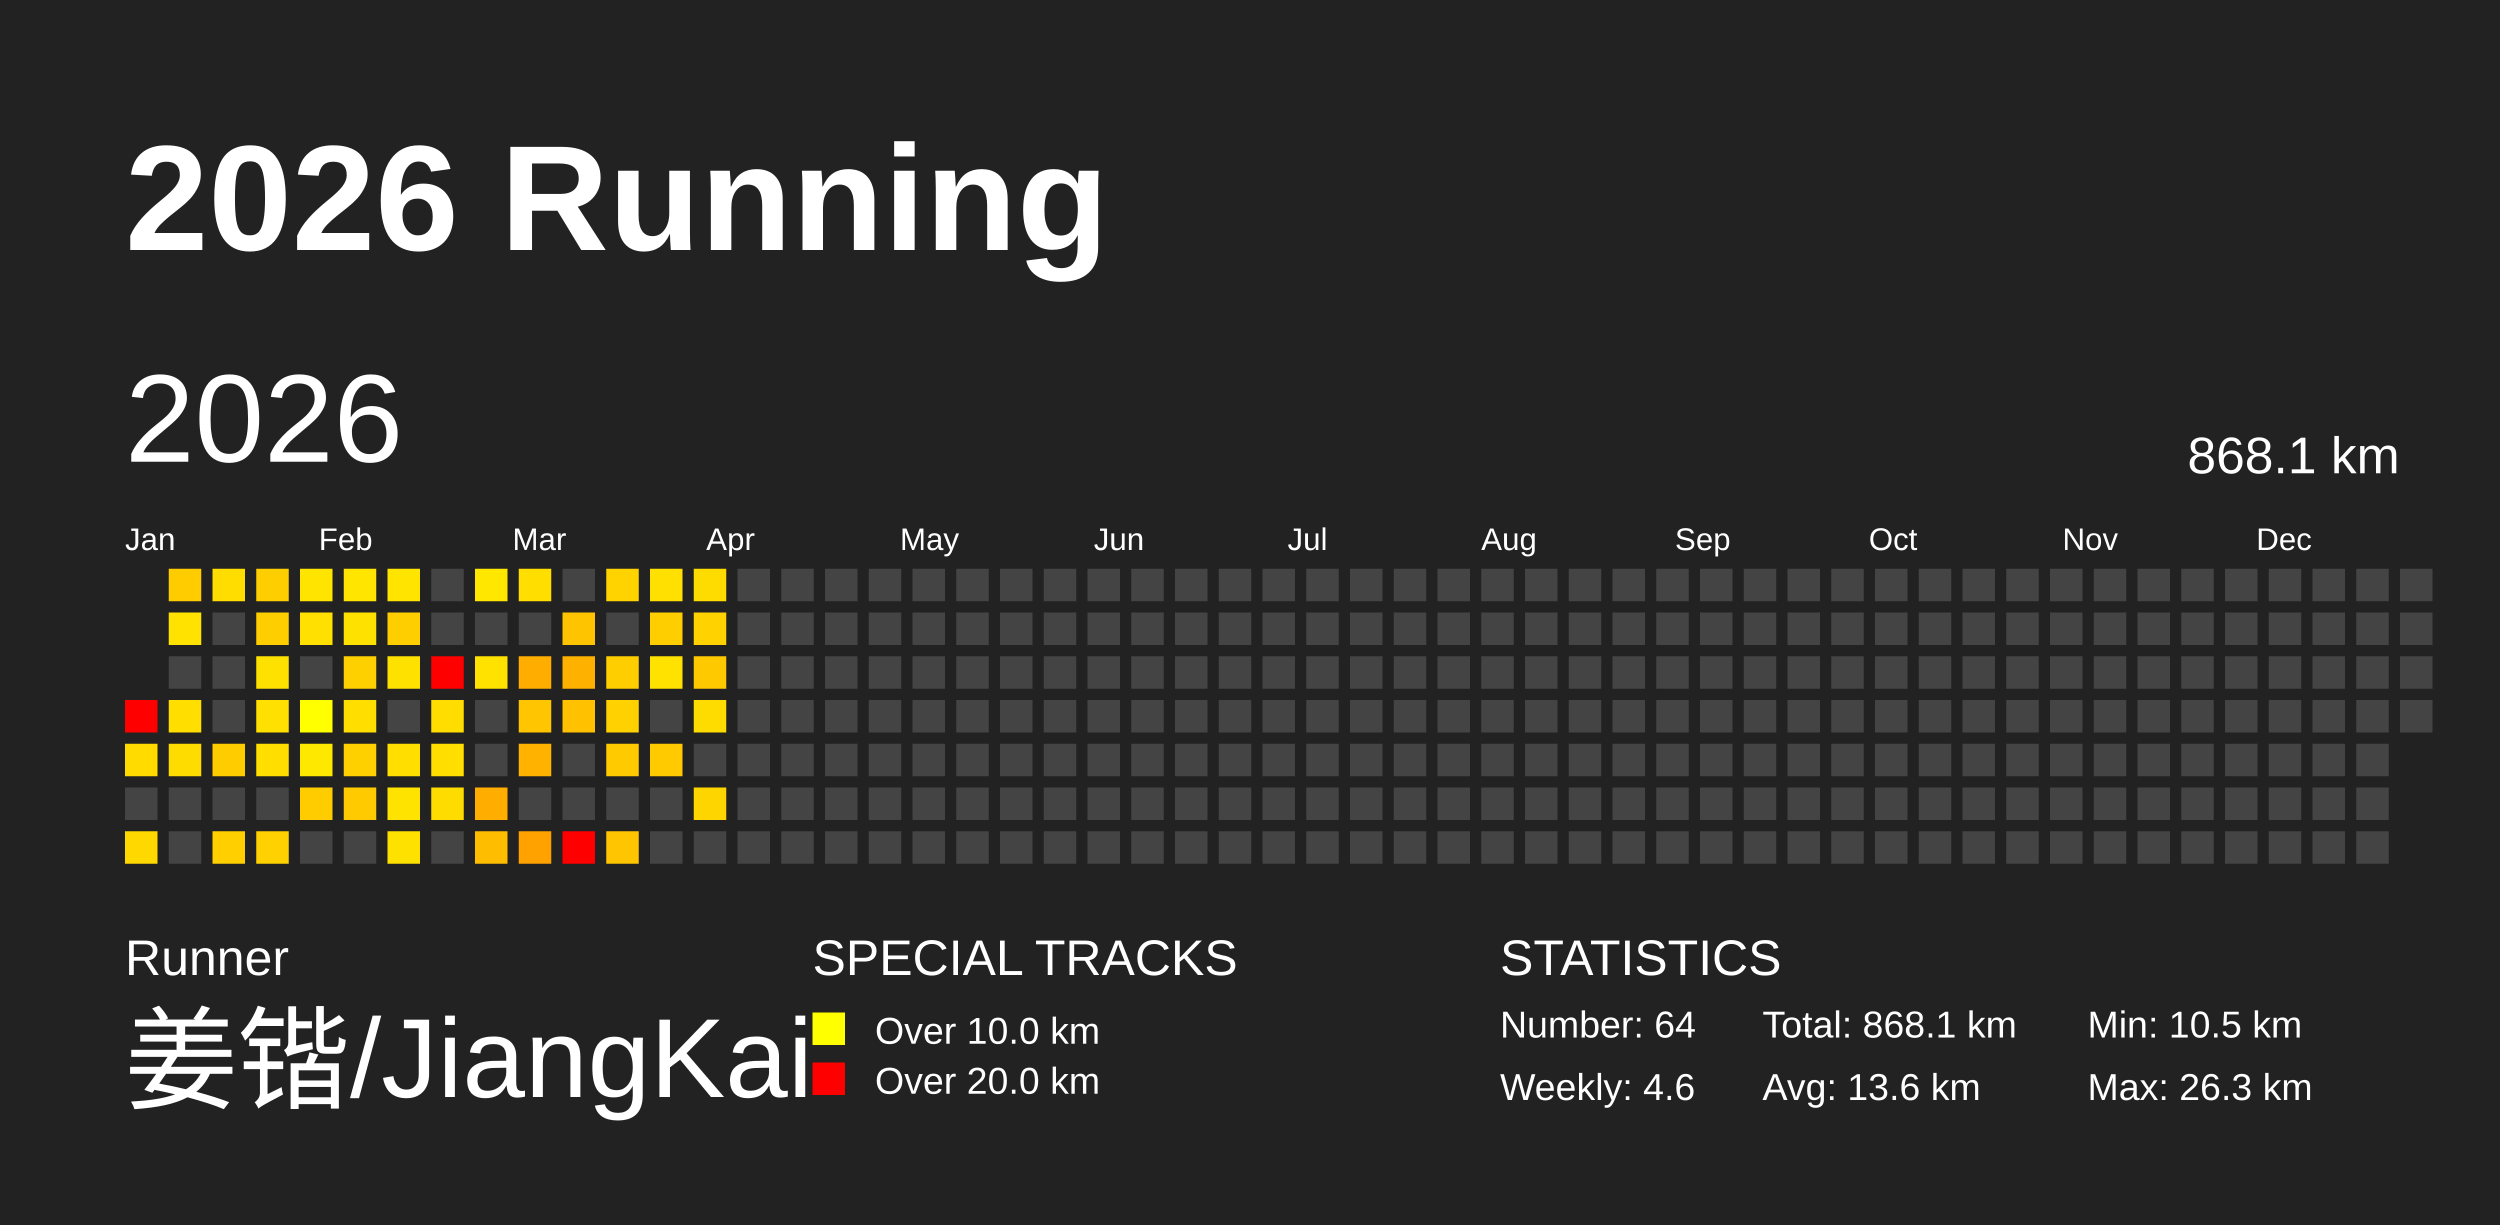
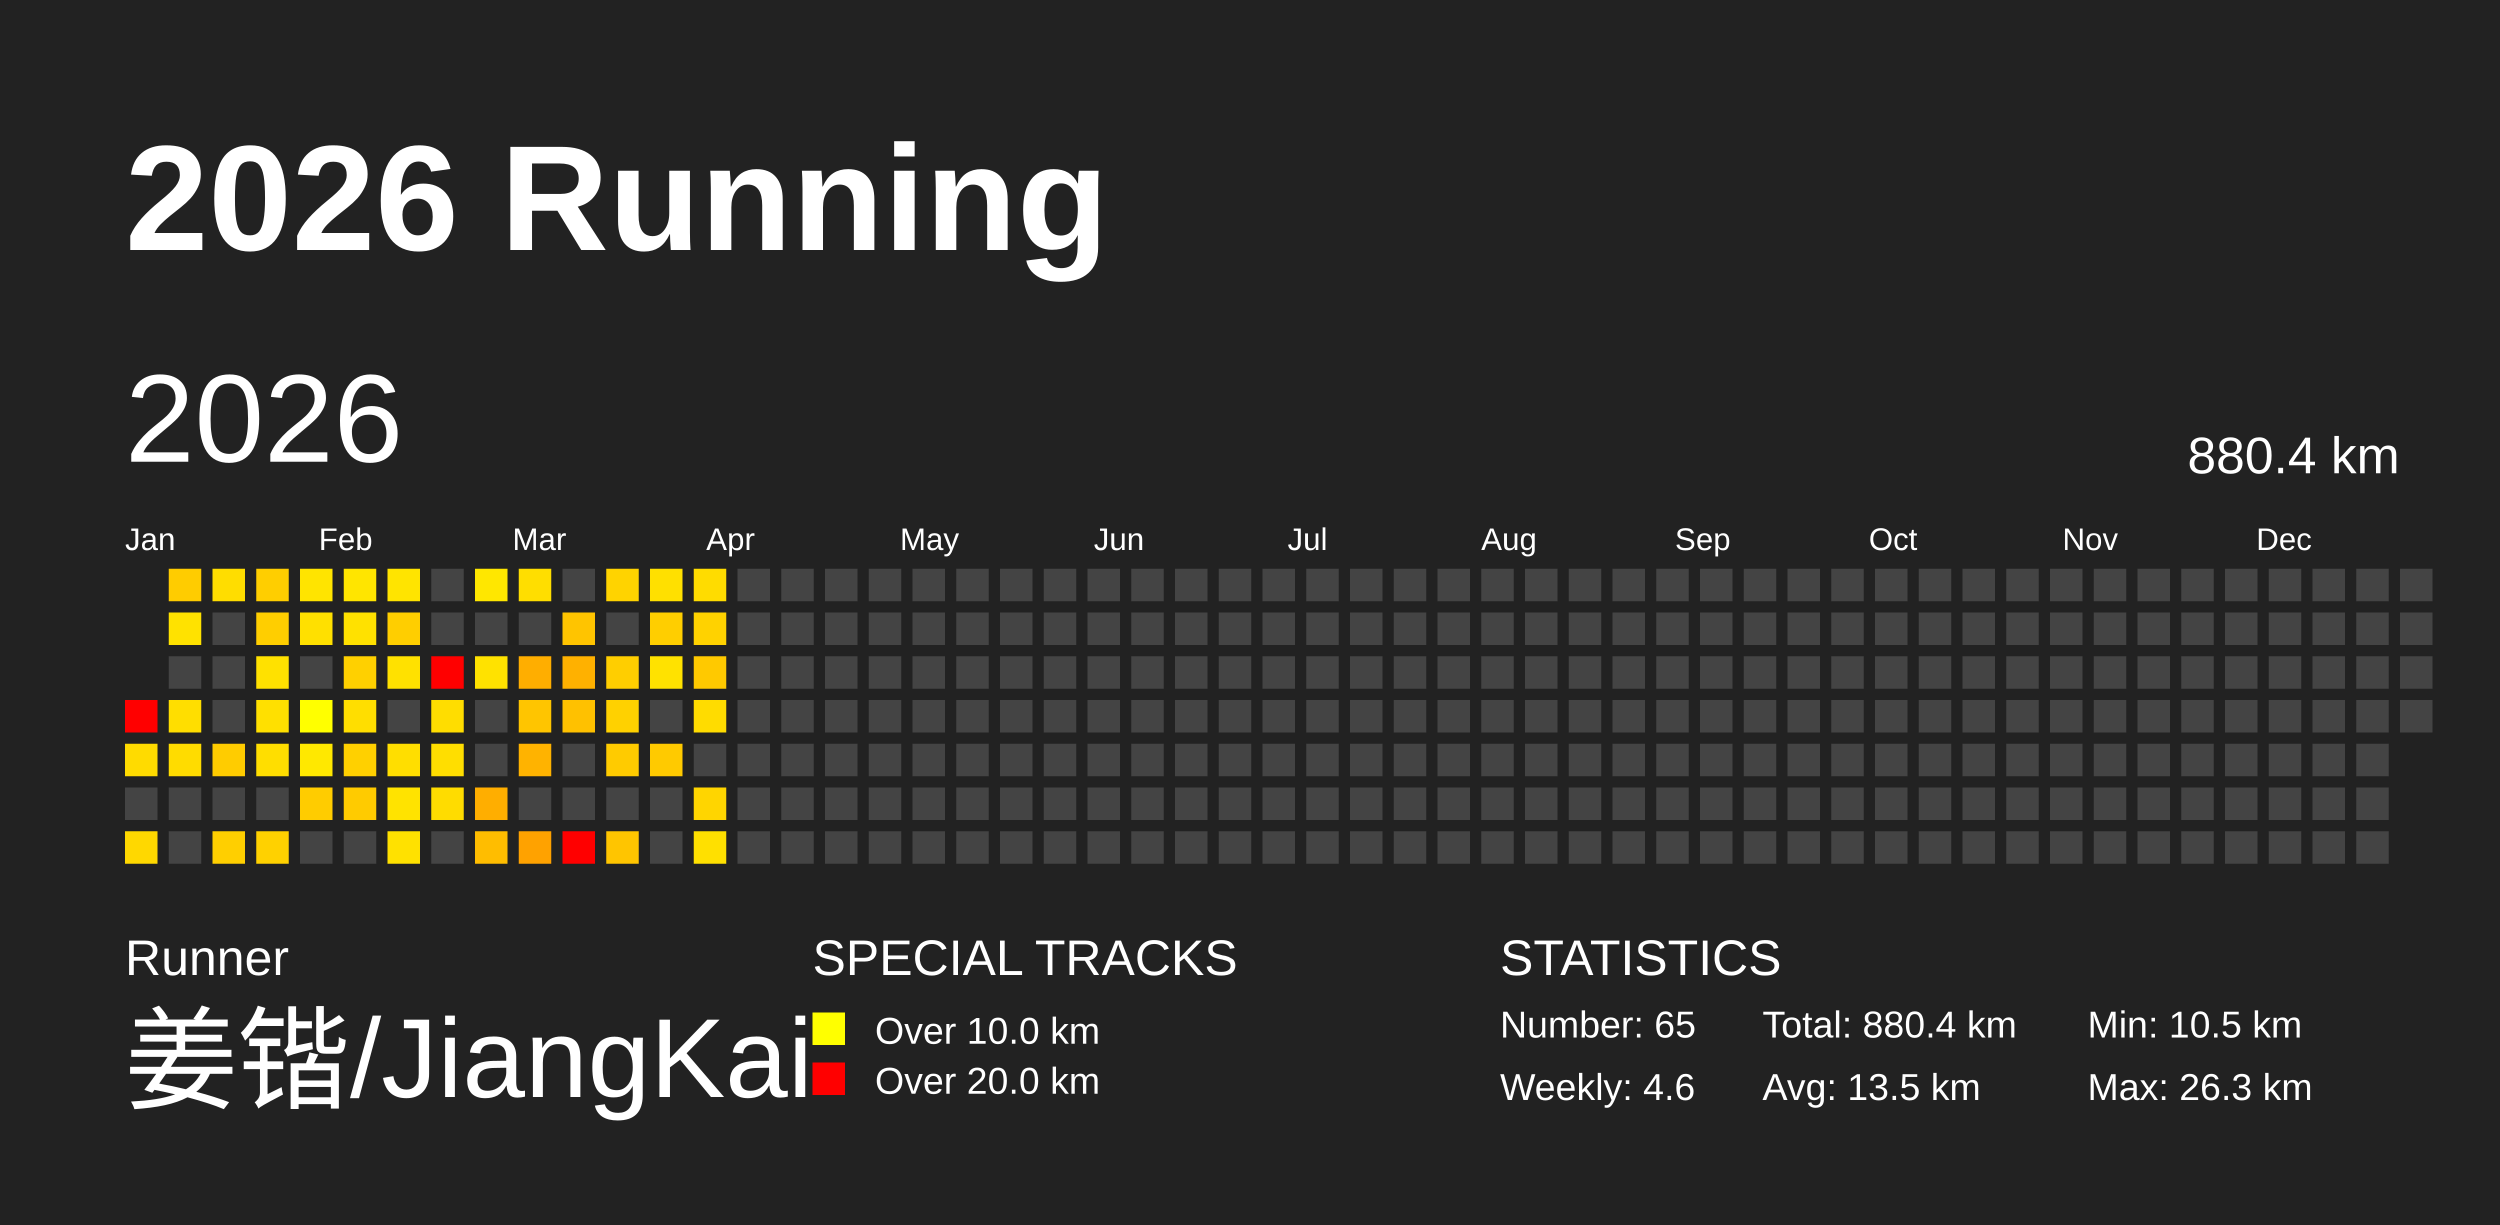
<svg xmlns="http://www.w3.org/2000/svg" baseProfile="full" height="98mm" version="1.1" viewBox="0,0,200,98" width="200mm">
  <defs />
  <rect fill="#222222" height="98" width="200" x="0" y="0" />
  <text fill="#FFFFFF" style="font-size:12px; font-family:Arial; font-weight:bold;" x="10" y="20">2026 Running</text>
  <text fill="#FFFFFF" style="font-size:4px; font-family:Arial" x="10" y="78">Runner</text>
  <text fill="#FFFFFF" style="font-size:9px; font-family:Arial" x="10" y="88">姜锴/JiangKai</text>
  <text fill="#FFFFFF" style="font-size:4px; font-family:Arial" x="65" y="78">SPECIAL TRACKS</text>
  <rect fill="yellow" height="2.6" width="2.6" x="65" y="81" />
  <text fill="#FFFFFF" style="font-size:3px; font-family:Arial" x="70" y="83.5">Over 10.0 km</text>
  <rect fill="red" height="2.6" width="2.6" x="65" y="85" />
  <text fill="#FFFFFF" style="font-size:3px; font-family:Arial" x="70" y="87.5">Over 20.0 km</text>
  <text fill="#FFFFFF" style="font-size:4px; font-family:Arial" x="120" y="78">STATISTICS</text>
-   <text fill="#FFFFFF" style="font-size:3px; font-family:Arial" x="120" y="83">Number: 64</text>
+   <text fill="#FFFFFF" style="font-size:3px; font-family:Arial" x="120" y="83">Number: 65</text>
  <text fill="#FFFFFF" style="font-size:3px; font-family:Arial" x="120" y="88">Weekly: 4.6</text>
-   <text fill="#FFFFFF" style="font-size:3px; font-family:Arial" x="141" y="83">Total: 868.1 km</text>
-   <text fill="#FFFFFF" style="font-size:3px; font-family:Arial" x="141" y="88">Avg: 13.6 km</text>
+   <text fill="#FFFFFF" style="font-size:3px; font-family:Arial" x="141" y="83">Total: 880.4 km</text>
+   <text fill="#FFFFFF" style="font-size:3px; font-family:Arial" x="141" y="88">Avg: 13.5 km</text>
  <text fill="#FFFFFF" style="font-size:3px; font-family:Arial" x="167" y="83">Min: 10.5 km</text>
  <text fill="#FFFFFF" style="font-size:3px; font-family:Arial" x="167" y="88">Max: 26.3 km</text>
  <text dominant-baseline="hanging" fill="#FFFFFF" style="font-size:10.0px; font-family:Arial;" x="10" y="30">2026</text>
-   <text dominant-baseline="hanging" fill="#FFFFFF" style="font-size:4.125px; font-family:Arial;" x="175" y="35">868.1 km</text>
+   <text dominant-baseline="hanging" fill="#FFFFFF" style="font-size:4.125px; font-family:Arial;" x="175" y="35">880.4 km</text>
  <text fill="#FFFFFF" style="font-size:2.5px; font-family:Arial" x="10.0" y="44">Jan</text>
  <text fill="#FFFFFF" style="font-size:2.5px; font-family:Arial" x="25.5" y="44">Feb</text>
  <text fill="#FFFFFF" style="font-size:2.5px; font-family:Arial" x="41.0" y="44">Mar</text>
  <text fill="#FFFFFF" style="font-size:2.5px; font-family:Arial" x="56.5" y="44">Apr</text>
  <text fill="#FFFFFF" style="font-size:2.5px; font-family:Arial" x="72.0" y="44">May</text>
  <text fill="#FFFFFF" style="font-size:2.5px; font-family:Arial" x="87.5" y="44">Jun</text>
  <text fill="#FFFFFF" style="font-size:2.5px; font-family:Arial" x="103.0" y="44">Jul</text>
  <text fill="#FFFFFF" style="font-size:2.5px; font-family:Arial" x="118.5" y="44">Aug</text>
  <text fill="#FFFFFF" style="font-size:2.5px; font-family:Arial" x="134.0" y="44">Sep</text>
  <text fill="#FFFFFF" style="font-size:2.5px; font-family:Arial" x="149.5" y="44">Oct</text>
  <text fill="#FFFFFF" style="font-size:2.5px; font-family:Arial" x="165.0" y="44">Nov</text>
  <text fill="#FFFFFF" style="font-size:2.5px; font-family:Arial" x="180.5" y="44">Dec</text>
  <rect fill="red" height="2.6" width="2.6" x="10.0" y="56.0" />
  <rect fill="#ffdb00" height="2.6" width="2.6" x="10.0" y="59.5" />
  <rect fill="#444444" height="2.6" width="2.6" x="10.0" y="63.0" />
  <rect fill="#ffd800" height="2.6" width="2.6" x="10.0" y="66.5" />
  <rect fill="#ffcc00" height="2.6" width="2.6" x="13.5" y="45.5" />
  <rect fill="#ffe200" height="2.6" width="2.6" x="13.5" y="49.0" />
  <rect fill="#444444" height="2.6" width="2.6" x="13.5" y="52.5" />
  <rect fill="#ffde00" height="2.6" width="2.6" x="13.5" y="56.0" />
  <rect fill="#ffdc00" height="2.6" width="2.6" x="13.5" y="59.5" />
  <rect fill="#444444" height="2.6" width="2.6" x="13.5" y="63.0" />
  <rect fill="#444444" height="2.6" width="2.6" x="13.5" y="66.5" />
  <rect fill="#ffdd00" height="2.6" width="2.6" x="17.0" y="45.5" />
  <rect fill="#444444" height="2.6" width="2.6" x="17.0" y="49.0" />
  <rect fill="#444444" height="2.6" width="2.6" x="17.0" y="52.5" />
  <rect fill="#444444" height="2.6" width="2.6" x="17.0" y="56.0" />
  <rect fill="#ffcc00" height="2.6" width="2.6" x="17.0" y="59.5" />
  <rect fill="#444444" height="2.6" width="2.6" x="17.0" y="63.0" />
  <rect fill="#ffcf00" height="2.6" width="2.6" x="17.0" y="66.5" />
  <rect fill="#ffce00" height="2.6" width="2.6" x="20.5" y="45.5" />
  <rect fill="#ffce00" height="2.6" width="2.6" x="20.5" y="49.0" />
  <rect fill="#ffe100" height="2.6" width="2.6" x="20.5" y="52.5" />
  <rect fill="#ffe000" height="2.6" width="2.6" x="20.5" y="56.0" />
  <rect fill="#ffde00" height="2.6" width="2.6" x="20.5" y="59.5" />
  <rect fill="#444444" height="2.6" width="2.6" x="20.5" y="63.0" />
  <rect fill="#ffd100" height="2.6" width="2.6" x="20.5" y="66.5" />
  <rect fill="#ffe400" height="2.6" width="2.6" x="24.0" y="45.5" />
  <rect fill="#ffe000" height="2.6" width="2.6" x="24.0" y="49.0" />
  <rect fill="#444444" height="2.6" width="2.6" x="24.0" y="52.5" />
  <rect fill="#ffff00" height="2.6" width="2.6" x="24.0" y="56.0" />
  <rect fill="#ffe800" height="2.6" width="2.6" x="24.0" y="59.5" />
  <rect fill="#ffcc00" height="2.6" width="2.6" x="24.0" y="63.0" />
  <rect fill="#444444" height="2.6" width="2.6" x="24.0" y="66.5" />
  <rect fill="#ffe500" height="2.6" width="2.6" x="27.5" y="45.5" />
  <rect fill="#ffe100" height="2.6" width="2.6" x="27.5" y="49.0" />
  <rect fill="#ffd000" height="2.6" width="2.6" x="27.5" y="52.5" />
  <rect fill="#ffde00" height="2.6" width="2.6" x="27.5" y="56.0" />
  <rect fill="#ffd000" height="2.6" width="2.6" x="27.5" y="59.5" />
  <rect fill="#ffcb00" height="2.6" width="2.6" x="27.5" y="63.0" />
  <rect fill="#444444" height="2.6" width="2.6" x="27.5" y="66.5" />
  <rect fill="#ffe400" height="2.6" width="2.6" x="31.0" y="45.5" />
  <rect fill="#ffce00" height="2.6" width="2.6" x="31.0" y="49.0" />
  <rect fill="#ffe100" height="2.6" width="2.6" x="31.0" y="52.5" />
  <rect fill="#444444" height="2.6" width="2.6" x="31.0" y="56.0" />
  <rect fill="#ffde00" height="2.6" width="2.6" x="31.0" y="59.5" />
  <rect fill="#ffe300" height="2.6" width="2.6" x="31.0" y="63.0" />
  <rect fill="#ffe100" height="2.6" width="2.6" x="31.0" y="66.5" />
  <rect fill="#444444" height="2.6" width="2.6" x="34.5" y="45.5" />
  <rect fill="#444444" height="2.6" width="2.6" x="34.5" y="49.0" />
  <rect fill="red" height="2.6" width="2.6" x="34.5" y="52.5" />
  <rect fill="#ffdd00" height="2.6" width="2.6" x="34.5" y="56.0" />
  <rect fill="#ffde00" height="2.6" width="2.6" x="34.5" y="59.5" />
  <rect fill="#ffdc00" height="2.6" width="2.6" x="34.5" y="63.0" />
  <rect fill="#444444" height="2.6" width="2.6" x="34.5" y="66.5" />
  <rect fill="#ffe700" height="2.6" width="2.6" x="38.0" y="45.5" />
  <rect fill="#444444" height="2.6" width="2.6" x="38.0" y="49.0" />
  <rect fill="#ffe200" height="2.6" width="2.6" x="38.0" y="52.5" />
  <rect fill="#444444" height="2.6" width="2.6" x="38.0" y="56.0" />
  <rect fill="#444444" height="2.6" width="2.6" x="38.0" y="59.5" />
  <rect fill="#ffae00" height="2.6" width="2.6" x="38.0" y="63.0" />
  <rect fill="#ffbd00" height="2.6" width="2.6" x="38.0" y="66.5" />
  <rect fill="#ffde00" height="2.6" width="2.6" x="41.5" y="45.5" />
  <rect fill="#444444" height="2.6" width="2.6" x="41.5" y="49.0" />
  <rect fill="#ffae00" height="2.6" width="2.6" x="41.5" y="52.5" />
  <rect fill="#ffc500" height="2.6" width="2.6" x="41.5" y="56.0" />
  <rect fill="#ffb300" height="2.6" width="2.6" x="41.5" y="59.5" />
  <rect fill="#444444" height="2.6" width="2.6" x="41.5" y="63.0" />
  <rect fill="#ffa200" height="2.6" width="2.6" x="41.5" y="66.5" />
  <rect fill="#444444" height="2.6" width="2.6" x="45.0" y="45.5" />
  <rect fill="#ffc400" height="2.6" width="2.6" x="45.0" y="49.0" />
  <rect fill="#ffb100" height="2.6" width="2.6" x="45.0" y="52.5" />
  <rect fill="#ffc100" height="2.6" width="2.6" x="45.0" y="56.0" />
  <rect fill="#444444" height="2.6" width="2.6" x="45.0" y="59.5" />
  <rect fill="#444444" height="2.6" width="2.6" x="45.0" y="63.0" />
  <rect fill="red" height="2.6" width="2.6" x="45.0" y="66.5" />
  <rect fill="#ffd300" height="2.6" width="2.6" x="48.5" y="45.5" />
  <rect fill="#444444" height="2.6" width="2.6" x="48.5" y="49.0" />
  <rect fill="#ffce00" height="2.6" width="2.6" x="48.5" y="52.5" />
  <rect fill="#ffd100" height="2.6" width="2.6" x="48.5" y="56.0" />
  <rect fill="#ffcb00" height="2.6" width="2.6" x="48.5" y="59.5" />
  <rect fill="#444444" height="2.6" width="2.6" x="48.5" y="63.0" />
  <rect fill="#ffc500" height="2.6" width="2.6" x="48.5" y="66.5" />
  <rect fill="#ffe000" height="2.6" width="2.6" x="52.0" y="45.5" />
  <rect fill="#ffce00" height="2.6" width="2.6" x="52.0" y="49.0" />
  <rect fill="#ffe200" height="2.6" width="2.6" x="52.0" y="52.5" />
  <rect fill="#444444" height="2.6" width="2.6" x="52.0" y="56.0" />
  <rect fill="#ffca00" height="2.6" width="2.6" x="52.0" y="59.5" />
  <rect fill="#444444" height="2.6" width="2.6" x="52.0" y="63.0" />
  <rect fill="#444444" height="2.6" width="2.6" x="52.0" y="66.5" />
  <rect fill="#ffdc00" height="2.6" width="2.6" x="55.5" y="45.5" />
  <rect fill="#ffd200" height="2.6" width="2.6" x="55.5" y="49.0" />
  <rect fill="#ffc900" height="2.6" width="2.6" x="55.5" y="52.5" />
  <rect fill="#ffdc00" height="2.6" width="2.6" x="55.5" y="56.0" />
  <rect fill="#444444" height="2.6" width="2.6" x="55.5" y="59.5" />
  <rect fill="#ffd500" height="2.6" width="2.6" x="55.5" y="63.0" />
-   <rect fill="#444444" height="2.6" width="2.6" x="55.5" y="66.5" />
+   <rect fill="#ffe000" height="2.6" width="2.6" x="55.5" y="66.5" />
  <rect fill="#444444" height="2.6" width="2.6" x="59.0" y="45.5" />
  <rect fill="#444444" height="2.6" width="2.6" x="59.0" y="49.0" />
  <rect fill="#444444" height="2.6" width="2.6" x="59.0" y="52.5" />
  <rect fill="#444444" height="2.6" width="2.6" x="59.0" y="56.0" />
  <rect fill="#444444" height="2.6" width="2.6" x="59.0" y="59.5" />
  <rect fill="#444444" height="2.6" width="2.6" x="59.0" y="63.0" />
  <rect fill="#444444" height="2.6" width="2.6" x="59.0" y="66.5" />
  <rect fill="#444444" height="2.6" width="2.6" x="62.5" y="45.5" />
  <rect fill="#444444" height="2.6" width="2.6" x="62.5" y="49.0" />
  <rect fill="#444444" height="2.6" width="2.6" x="62.5" y="52.5" />
  <rect fill="#444444" height="2.6" width="2.6" x="62.5" y="56.0" />
  <rect fill="#444444" height="2.6" width="2.6" x="62.5" y="59.5" />
  <rect fill="#444444" height="2.6" width="2.6" x="62.5" y="63.0" />
  <rect fill="#444444" height="2.6" width="2.6" x="62.5" y="66.5" />
  <rect fill="#444444" height="2.6" width="2.6" x="66.0" y="45.5" />
  <rect fill="#444444" height="2.6" width="2.6" x="66.0" y="49.0" />
  <rect fill="#444444" height="2.6" width="2.6" x="66.0" y="52.5" />
  <rect fill="#444444" height="2.6" width="2.6" x="66.0" y="56.0" />
  <rect fill="#444444" height="2.6" width="2.6" x="66.0" y="59.5" />
  <rect fill="#444444" height="2.6" width="2.6" x="66.0" y="63.0" />
  <rect fill="#444444" height="2.6" width="2.6" x="66.0" y="66.5" />
  <rect fill="#444444" height="2.6" width="2.6" x="69.5" y="45.5" />
  <rect fill="#444444" height="2.6" width="2.6" x="69.5" y="49.0" />
  <rect fill="#444444" height="2.6" width="2.6" x="69.5" y="52.5" />
  <rect fill="#444444" height="2.6" width="2.6" x="69.5" y="56.0" />
  <rect fill="#444444" height="2.6" width="2.6" x="69.5" y="59.5" />
  <rect fill="#444444" height="2.6" width="2.6" x="69.5" y="63.0" />
  <rect fill="#444444" height="2.6" width="2.6" x="69.5" y="66.5" />
  <rect fill="#444444" height="2.6" width="2.6" x="73.0" y="45.5" />
  <rect fill="#444444" height="2.6" width="2.6" x="73.0" y="49.0" />
  <rect fill="#444444" height="2.6" width="2.6" x="73.0" y="52.5" />
  <rect fill="#444444" height="2.6" width="2.6" x="73.0" y="56.0" />
  <rect fill="#444444" height="2.6" width="2.6" x="73.0" y="59.5" />
  <rect fill="#444444" height="2.6" width="2.6" x="73.0" y="63.0" />
  <rect fill="#444444" height="2.6" width="2.6" x="73.0" y="66.5" />
  <rect fill="#444444" height="2.6" width="2.6" x="76.5" y="45.5" />
  <rect fill="#444444" height="2.6" width="2.6" x="76.5" y="49.0" />
  <rect fill="#444444" height="2.6" width="2.6" x="76.5" y="52.5" />
  <rect fill="#444444" height="2.6" width="2.6" x="76.5" y="56.0" />
  <rect fill="#444444" height="2.6" width="2.6" x="76.5" y="59.5" />
  <rect fill="#444444" height="2.6" width="2.6" x="76.5" y="63.0" />
  <rect fill="#444444" height="2.6" width="2.6" x="76.5" y="66.5" />
  <rect fill="#444444" height="2.6" width="2.6" x="80.0" y="45.5" />
  <rect fill="#444444" height="2.6" width="2.6" x="80.0" y="49.0" />
  <rect fill="#444444" height="2.6" width="2.6" x="80.0" y="52.5" />
  <rect fill="#444444" height="2.6" width="2.6" x="80.0" y="56.0" />
  <rect fill="#444444" height="2.6" width="2.6" x="80.0" y="59.5" />
  <rect fill="#444444" height="2.6" width="2.6" x="80.0" y="63.0" />
  <rect fill="#444444" height="2.6" width="2.6" x="80.0" y="66.5" />
  <rect fill="#444444" height="2.6" width="2.6" x="83.5" y="45.5" />
  <rect fill="#444444" height="2.6" width="2.6" x="83.5" y="49.0" />
  <rect fill="#444444" height="2.6" width="2.6" x="83.5" y="52.5" />
  <rect fill="#444444" height="2.6" width="2.6" x="83.5" y="56.0" />
  <rect fill="#444444" height="2.6" width="2.6" x="83.5" y="59.5" />
  <rect fill="#444444" height="2.6" width="2.6" x="83.5" y="63.0" />
  <rect fill="#444444" height="2.6" width="2.6" x="83.5" y="66.5" />
  <rect fill="#444444" height="2.6" width="2.6" x="87.0" y="45.5" />
  <rect fill="#444444" height="2.6" width="2.6" x="87.0" y="49.0" />
  <rect fill="#444444" height="2.6" width="2.6" x="87.0" y="52.5" />
  <rect fill="#444444" height="2.6" width="2.6" x="87.0" y="56.0" />
  <rect fill="#444444" height="2.6" width="2.6" x="87.0" y="59.5" />
  <rect fill="#444444" height="2.6" width="2.6" x="87.0" y="63.0" />
  <rect fill="#444444" height="2.6" width="2.6" x="87.0" y="66.5" />
  <rect fill="#444444" height="2.6" width="2.6" x="90.5" y="45.5" />
  <rect fill="#444444" height="2.6" width="2.6" x="90.5" y="49.0" />
  <rect fill="#444444" height="2.6" width="2.6" x="90.5" y="52.5" />
  <rect fill="#444444" height="2.6" width="2.6" x="90.5" y="56.0" />
  <rect fill="#444444" height="2.6" width="2.6" x="90.5" y="59.5" />
  <rect fill="#444444" height="2.6" width="2.6" x="90.5" y="63.0" />
  <rect fill="#444444" height="2.6" width="2.6" x="90.5" y="66.5" />
  <rect fill="#444444" height="2.6" width="2.6" x="94.0" y="45.5" />
  <rect fill="#444444" height="2.6" width="2.6" x="94.0" y="49.0" />
  <rect fill="#444444" height="2.6" width="2.6" x="94.0" y="52.5" />
  <rect fill="#444444" height="2.6" width="2.6" x="94.0" y="56.0" />
  <rect fill="#444444" height="2.6" width="2.6" x="94.0" y="59.5" />
  <rect fill="#444444" height="2.6" width="2.6" x="94.0" y="63.0" />
  <rect fill="#444444" height="2.6" width="2.6" x="94.0" y="66.5" />
  <rect fill="#444444" height="2.6" width="2.6" x="97.5" y="45.5" />
  <rect fill="#444444" height="2.6" width="2.6" x="97.5" y="49.0" />
  <rect fill="#444444" height="2.6" width="2.6" x="97.5" y="52.5" />
  <rect fill="#444444" height="2.6" width="2.6" x="97.5" y="56.0" />
  <rect fill="#444444" height="2.6" width="2.6" x="97.5" y="59.5" />
  <rect fill="#444444" height="2.6" width="2.6" x="97.5" y="63.0" />
  <rect fill="#444444" height="2.6" width="2.6" x="97.5" y="66.5" />
  <rect fill="#444444" height="2.6" width="2.6" x="101.0" y="45.5" />
  <rect fill="#444444" height="2.6" width="2.6" x="101.0" y="49.0" />
  <rect fill="#444444" height="2.6" width="2.6" x="101.0" y="52.5" />
  <rect fill="#444444" height="2.6" width="2.6" x="101.0" y="56.0" />
  <rect fill="#444444" height="2.6" width="2.6" x="101.0" y="59.5" />
  <rect fill="#444444" height="2.6" width="2.6" x="101.0" y="63.0" />
  <rect fill="#444444" height="2.6" width="2.6" x="101.0" y="66.5" />
  <rect fill="#444444" height="2.6" width="2.6" x="104.5" y="45.5" />
  <rect fill="#444444" height="2.6" width="2.6" x="104.5" y="49.0" />
  <rect fill="#444444" height="2.6" width="2.6" x="104.5" y="52.5" />
  <rect fill="#444444" height="2.6" width="2.6" x="104.5" y="56.0" />
  <rect fill="#444444" height="2.6" width="2.6" x="104.5" y="59.5" />
  <rect fill="#444444" height="2.6" width="2.6" x="104.5" y="63.0" />
  <rect fill="#444444" height="2.6" width="2.6" x="104.5" y="66.5" />
  <rect fill="#444444" height="2.6" width="2.6" x="108.0" y="45.5" />
  <rect fill="#444444" height="2.6" width="2.6" x="108.0" y="49.0" />
  <rect fill="#444444" height="2.6" width="2.6" x="108.0" y="52.5" />
  <rect fill="#444444" height="2.6" width="2.6" x="108.0" y="56.0" />
  <rect fill="#444444" height="2.6" width="2.6" x="108.0" y="59.5" />
  <rect fill="#444444" height="2.6" width="2.6" x="108.0" y="63.0" />
  <rect fill="#444444" height="2.6" width="2.6" x="108.0" y="66.5" />
  <rect fill="#444444" height="2.6" width="2.6" x="111.5" y="45.5" />
  <rect fill="#444444" height="2.6" width="2.6" x="111.5" y="49.0" />
  <rect fill="#444444" height="2.6" width="2.6" x="111.5" y="52.5" />
  <rect fill="#444444" height="2.6" width="2.6" x="111.5" y="56.0" />
  <rect fill="#444444" height="2.6" width="2.6" x="111.5" y="59.5" />
  <rect fill="#444444" height="2.6" width="2.6" x="111.5" y="63.0" />
  <rect fill="#444444" height="2.6" width="2.6" x="111.5" y="66.5" />
  <rect fill="#444444" height="2.6" width="2.6" x="115.0" y="45.5" />
  <rect fill="#444444" height="2.6" width="2.6" x="115.0" y="49.0" />
  <rect fill="#444444" height="2.6" width="2.6" x="115.0" y="52.5" />
  <rect fill="#444444" height="2.6" width="2.6" x="115.0" y="56.0" />
  <rect fill="#444444" height="2.6" width="2.6" x="115.0" y="59.5" />
  <rect fill="#444444" height="2.6" width="2.6" x="115.0" y="63.0" />
  <rect fill="#444444" height="2.6" width="2.6" x="115.0" y="66.5" />
  <rect fill="#444444" height="2.6" width="2.6" x="118.5" y="45.5" />
  <rect fill="#444444" height="2.6" width="2.6" x="118.5" y="49.0" />
  <rect fill="#444444" height="2.6" width="2.6" x="118.5" y="52.5" />
  <rect fill="#444444" height="2.6" width="2.6" x="118.5" y="56.0" />
  <rect fill="#444444" height="2.6" width="2.6" x="118.5" y="59.5" />
  <rect fill="#444444" height="2.6" width="2.6" x="118.5" y="63.0" />
  <rect fill="#444444" height="2.6" width="2.6" x="118.5" y="66.5" />
  <rect fill="#444444" height="2.6" width="2.6" x="122.0" y="45.5" />
  <rect fill="#444444" height="2.6" width="2.6" x="122.0" y="49.0" />
  <rect fill="#444444" height="2.6" width="2.6" x="122.0" y="52.5" />
  <rect fill="#444444" height="2.6" width="2.6" x="122.0" y="56.0" />
  <rect fill="#444444" height="2.6" width="2.6" x="122.0" y="59.5" />
  <rect fill="#444444" height="2.6" width="2.6" x="122.0" y="63.0" />
  <rect fill="#444444" height="2.6" width="2.6" x="122.0" y="66.5" />
  <rect fill="#444444" height="2.6" width="2.6" x="125.5" y="45.5" />
  <rect fill="#444444" height="2.6" width="2.6" x="125.5" y="49.0" />
  <rect fill="#444444" height="2.6" width="2.6" x="125.5" y="52.5" />
  <rect fill="#444444" height="2.6" width="2.6" x="125.5" y="56.0" />
  <rect fill="#444444" height="2.6" width="2.6" x="125.5" y="59.5" />
  <rect fill="#444444" height="2.6" width="2.6" x="125.5" y="63.0" />
  <rect fill="#444444" height="2.6" width="2.6" x="125.5" y="66.5" />
  <rect fill="#444444" height="2.6" width="2.6" x="129.0" y="45.5" />
  <rect fill="#444444" height="2.6" width="2.6" x="129.0" y="49.0" />
  <rect fill="#444444" height="2.6" width="2.6" x="129.0" y="52.5" />
  <rect fill="#444444" height="2.6" width="2.6" x="129.0" y="56.0" />
  <rect fill="#444444" height="2.6" width="2.6" x="129.0" y="59.5" />
  <rect fill="#444444" height="2.6" width="2.6" x="129.0" y="63.0" />
  <rect fill="#444444" height="2.6" width="2.6" x="129.0" y="66.5" />
  <rect fill="#444444" height="2.6" width="2.6" x="132.5" y="45.5" />
  <rect fill="#444444" height="2.6" width="2.6" x="132.5" y="49.0" />
  <rect fill="#444444" height="2.6" width="2.6" x="132.5" y="52.5" />
  <rect fill="#444444" height="2.6" width="2.6" x="132.5" y="56.0" />
  <rect fill="#444444" height="2.6" width="2.6" x="132.5" y="59.5" />
  <rect fill="#444444" height="2.6" width="2.6" x="132.5" y="63.0" />
  <rect fill="#444444" height="2.6" width="2.6" x="132.5" y="66.5" />
  <rect fill="#444444" height="2.6" width="2.6" x="136.0" y="45.5" />
  <rect fill="#444444" height="2.6" width="2.6" x="136.0" y="49.0" />
  <rect fill="#444444" height="2.6" width="2.6" x="136.0" y="52.5" />
  <rect fill="#444444" height="2.6" width="2.6" x="136.0" y="56.0" />
  <rect fill="#444444" height="2.6" width="2.6" x="136.0" y="59.5" />
  <rect fill="#444444" height="2.6" width="2.6" x="136.0" y="63.0" />
  <rect fill="#444444" height="2.6" width="2.6" x="136.0" y="66.5" />
  <rect fill="#444444" height="2.6" width="2.6" x="139.5" y="45.5" />
  <rect fill="#444444" height="2.6" width="2.6" x="139.5" y="49.0" />
  <rect fill="#444444" height="2.6" width="2.6" x="139.5" y="52.5" />
  <rect fill="#444444" height="2.6" width="2.6" x="139.5" y="56.0" />
  <rect fill="#444444" height="2.6" width="2.6" x="139.5" y="59.5" />
  <rect fill="#444444" height="2.6" width="2.6" x="139.5" y="63.0" />
  <rect fill="#444444" height="2.6" width="2.6" x="139.5" y="66.5" />
  <rect fill="#444444" height="2.6" width="2.6" x="143.0" y="45.5" />
  <rect fill="#444444" height="2.6" width="2.6" x="143.0" y="49.0" />
  <rect fill="#444444" height="2.6" width="2.6" x="143.0" y="52.5" />
  <rect fill="#444444" height="2.6" width="2.6" x="143.0" y="56.0" />
  <rect fill="#444444" height="2.6" width="2.6" x="143.0" y="59.5" />
  <rect fill="#444444" height="2.6" width="2.6" x="143.0" y="63.0" />
  <rect fill="#444444" height="2.6" width="2.6" x="143.0" y="66.5" />
  <rect fill="#444444" height="2.6" width="2.6" x="146.5" y="45.5" />
  <rect fill="#444444" height="2.6" width="2.6" x="146.5" y="49.0" />
  <rect fill="#444444" height="2.6" width="2.6" x="146.5" y="52.5" />
  <rect fill="#444444" height="2.6" width="2.6" x="146.5" y="56.0" />
  <rect fill="#444444" height="2.6" width="2.6" x="146.5" y="59.5" />
  <rect fill="#444444" height="2.6" width="2.6" x="146.5" y="63.0" />
  <rect fill="#444444" height="2.6" width="2.6" x="146.5" y="66.5" />
  <rect fill="#444444" height="2.6" width="2.6" x="150.0" y="45.5" />
  <rect fill="#444444" height="2.6" width="2.6" x="150.0" y="49.0" />
  <rect fill="#444444" height="2.6" width="2.6" x="150.0" y="52.5" />
  <rect fill="#444444" height="2.6" width="2.6" x="150.0" y="56.0" />
  <rect fill="#444444" height="2.6" width="2.6" x="150.0" y="59.5" />
  <rect fill="#444444" height="2.6" width="2.6" x="150.0" y="63.0" />
  <rect fill="#444444" height="2.6" width="2.6" x="150.0" y="66.5" />
  <rect fill="#444444" height="2.6" width="2.6" x="153.5" y="45.5" />
  <rect fill="#444444" height="2.6" width="2.6" x="153.5" y="49.0" />
  <rect fill="#444444" height="2.6" width="2.6" x="153.5" y="52.5" />
  <rect fill="#444444" height="2.6" width="2.6" x="153.5" y="56.0" />
  <rect fill="#444444" height="2.6" width="2.6" x="153.5" y="59.5" />
  <rect fill="#444444" height="2.6" width="2.6" x="153.5" y="63.0" />
  <rect fill="#444444" height="2.6" width="2.6" x="153.5" y="66.5" />
  <rect fill="#444444" height="2.6" width="2.6" x="157.0" y="45.5" />
  <rect fill="#444444" height="2.6" width="2.6" x="157.0" y="49.0" />
  <rect fill="#444444" height="2.6" width="2.6" x="157.0" y="52.5" />
  <rect fill="#444444" height="2.6" width="2.6" x="157.0" y="56.0" />
  <rect fill="#444444" height="2.6" width="2.6" x="157.0" y="59.5" />
  <rect fill="#444444" height="2.6" width="2.6" x="157.0" y="63.0" />
  <rect fill="#444444" height="2.6" width="2.6" x="157.0" y="66.5" />
  <rect fill="#444444" height="2.6" width="2.6" x="160.5" y="45.5" />
  <rect fill="#444444" height="2.6" width="2.6" x="160.5" y="49.0" />
  <rect fill="#444444" height="2.6" width="2.6" x="160.5" y="52.5" />
  <rect fill="#444444" height="2.6" width="2.6" x="160.5" y="56.0" />
  <rect fill="#444444" height="2.6" width="2.6" x="160.5" y="59.5" />
  <rect fill="#444444" height="2.6" width="2.6" x="160.5" y="63.0" />
  <rect fill="#444444" height="2.6" width="2.6" x="160.5" y="66.5" />
  <rect fill="#444444" height="2.6" width="2.6" x="164.0" y="45.5" />
  <rect fill="#444444" height="2.6" width="2.6" x="164.0" y="49.0" />
  <rect fill="#444444" height="2.6" width="2.6" x="164.0" y="52.5" />
  <rect fill="#444444" height="2.6" width="2.6" x="164.0" y="56.0" />
  <rect fill="#444444" height="2.6" width="2.6" x="164.0" y="59.5" />
  <rect fill="#444444" height="2.6" width="2.6" x="164.0" y="63.0" />
  <rect fill="#444444" height="2.6" width="2.6" x="164.0" y="66.5" />
  <rect fill="#444444" height="2.6" width="2.6" x="167.5" y="45.5" />
  <rect fill="#444444" height="2.6" width="2.6" x="167.5" y="49.0" />
  <rect fill="#444444" height="2.6" width="2.6" x="167.5" y="52.5" />
  <rect fill="#444444" height="2.6" width="2.6" x="167.5" y="56.0" />
  <rect fill="#444444" height="2.6" width="2.6" x="167.5" y="59.5" />
  <rect fill="#444444" height="2.6" width="2.6" x="167.5" y="63.0" />
  <rect fill="#444444" height="2.6" width="2.6" x="167.5" y="66.5" />
  <rect fill="#444444" height="2.6" width="2.6" x="171.0" y="45.5" />
  <rect fill="#444444" height="2.6" width="2.6" x="171.0" y="49.0" />
  <rect fill="#444444" height="2.6" width="2.6" x="171.0" y="52.5" />
  <rect fill="#444444" height="2.6" width="2.6" x="171.0" y="56.0" />
  <rect fill="#444444" height="2.6" width="2.6" x="171.0" y="59.5" />
  <rect fill="#444444" height="2.6" width="2.6" x="171.0" y="63.0" />
  <rect fill="#444444" height="2.6" width="2.6" x="171.0" y="66.5" />
  <rect fill="#444444" height="2.6" width="2.6" x="174.5" y="45.5" />
  <rect fill="#444444" height="2.6" width="2.6" x="174.5" y="49.0" />
  <rect fill="#444444" height="2.6" width="2.6" x="174.5" y="52.5" />
  <rect fill="#444444" height="2.6" width="2.6" x="174.5" y="56.0" />
  <rect fill="#444444" height="2.6" width="2.6" x="174.5" y="59.5" />
  <rect fill="#444444" height="2.6" width="2.6" x="174.5" y="63.0" />
  <rect fill="#444444" height="2.6" width="2.6" x="174.5" y="66.5" />
  <rect fill="#444444" height="2.6" width="2.6" x="178.0" y="45.5" />
  <rect fill="#444444" height="2.6" width="2.6" x="178.0" y="49.0" />
  <rect fill="#444444" height="2.6" width="2.6" x="178.0" y="52.5" />
  <rect fill="#444444" height="2.6" width="2.6" x="178.0" y="56.0" />
  <rect fill="#444444" height="2.6" width="2.6" x="178.0" y="59.5" />
  <rect fill="#444444" height="2.6" width="2.6" x="178.0" y="63.0" />
  <rect fill="#444444" height="2.6" width="2.6" x="178.0" y="66.5" />
  <rect fill="#444444" height="2.6" width="2.6" x="181.5" y="45.5" />
  <rect fill="#444444" height="2.6" width="2.6" x="181.5" y="49.0" />
  <rect fill="#444444" height="2.6" width="2.6" x="181.5" y="52.5" />
  <rect fill="#444444" height="2.6" width="2.6" x="181.5" y="56.0" />
  <rect fill="#444444" height="2.6" width="2.6" x="181.5" y="59.5" />
  <rect fill="#444444" height="2.6" width="2.6" x="181.5" y="63.0" />
  <rect fill="#444444" height="2.6" width="2.6" x="181.5" y="66.5" />
  <rect fill="#444444" height="2.6" width="2.6" x="185.0" y="45.5" />
  <rect fill="#444444" height="2.6" width="2.6" x="185.0" y="49.0" />
  <rect fill="#444444" height="2.6" width="2.6" x="185.0" y="52.5" />
  <rect fill="#444444" height="2.6" width="2.6" x="185.0" y="56.0" />
  <rect fill="#444444" height="2.6" width="2.6" x="185.0" y="59.5" />
  <rect fill="#444444" height="2.6" width="2.6" x="185.0" y="63.0" />
  <rect fill="#444444" height="2.6" width="2.6" x="185.0" y="66.5" />
  <rect fill="#444444" height="2.6" width="2.6" x="188.5" y="45.5" />
  <rect fill="#444444" height="2.6" width="2.6" x="188.5" y="49.0" />
  <rect fill="#444444" height="2.6" width="2.6" x="188.5" y="52.5" />
  <rect fill="#444444" height="2.6" width="2.6" x="188.5" y="56.0" />
  <rect fill="#444444" height="2.6" width="2.6" x="188.5" y="59.5" />
  <rect fill="#444444" height="2.6" width="2.6" x="188.5" y="63.0" />
  <rect fill="#444444" height="2.6" width="2.6" x="188.5" y="66.5" />
  <rect fill="#444444" height="2.6" width="2.6" x="192.0" y="45.5" />
  <rect fill="#444444" height="2.6" width="2.6" x="192.0" y="49.0" />
  <rect fill="#444444" height="2.6" width="2.6" x="192.0" y="52.5" />
  <rect fill="#444444" height="2.6" width="2.6" x="192.0" y="56.0" />
</svg>
